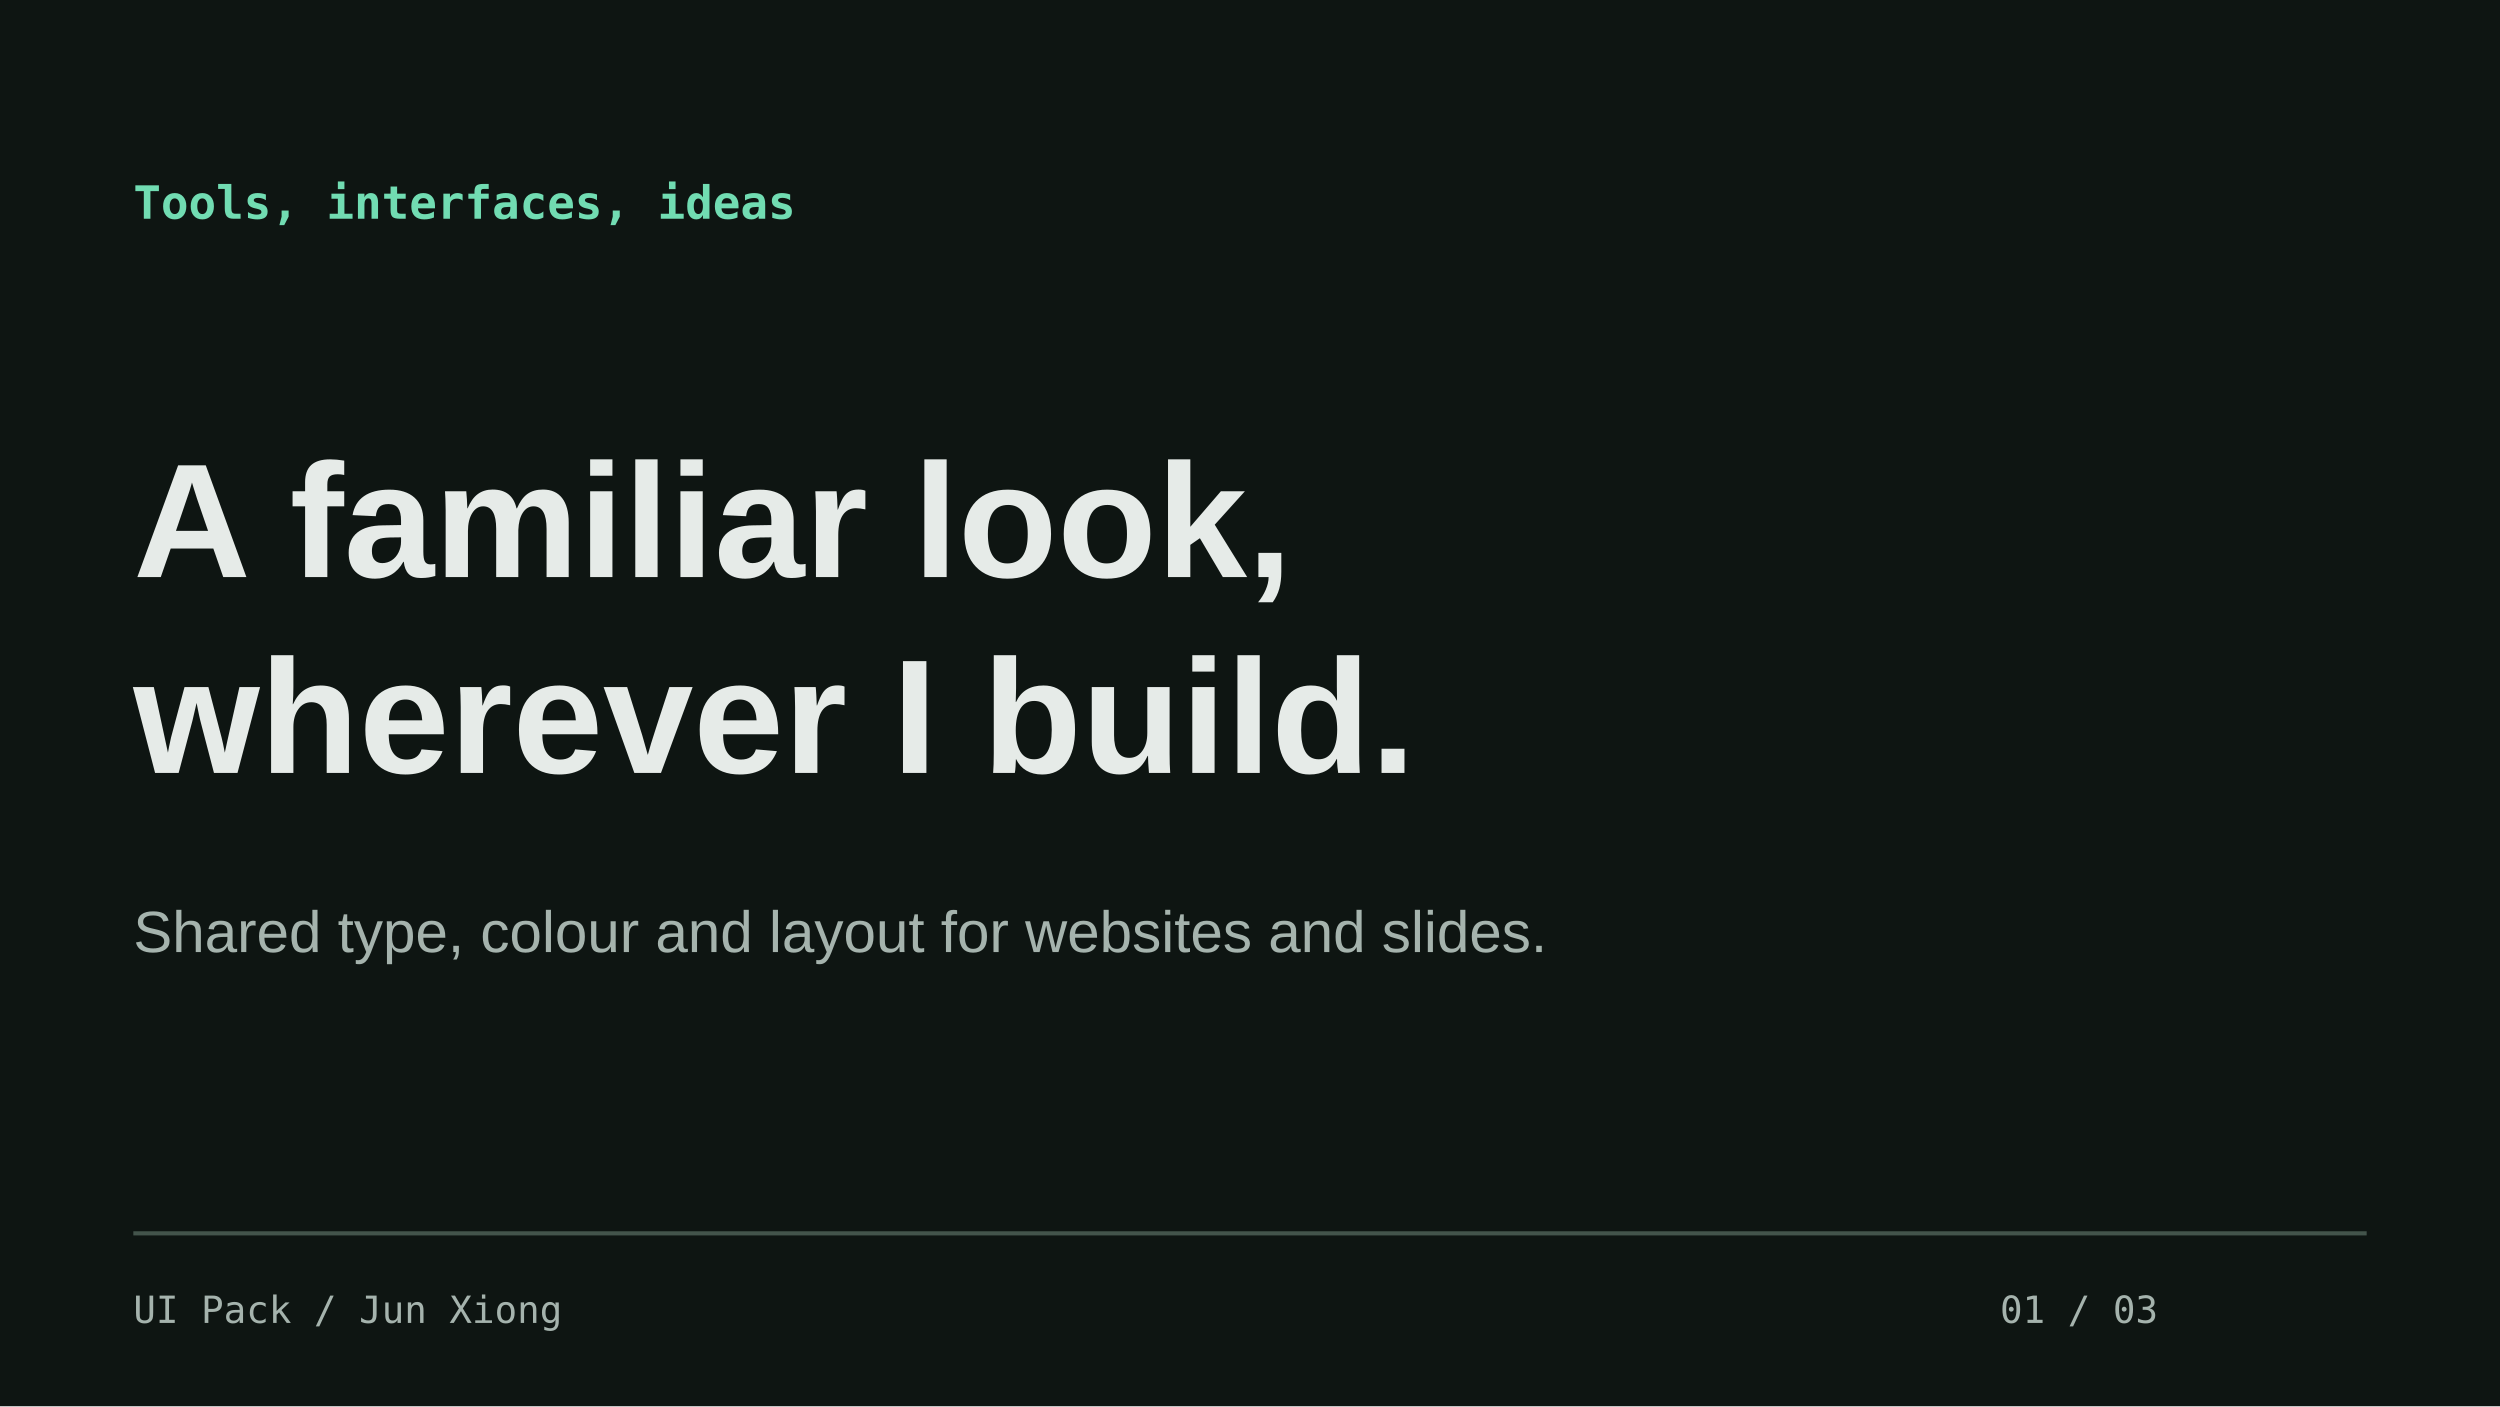
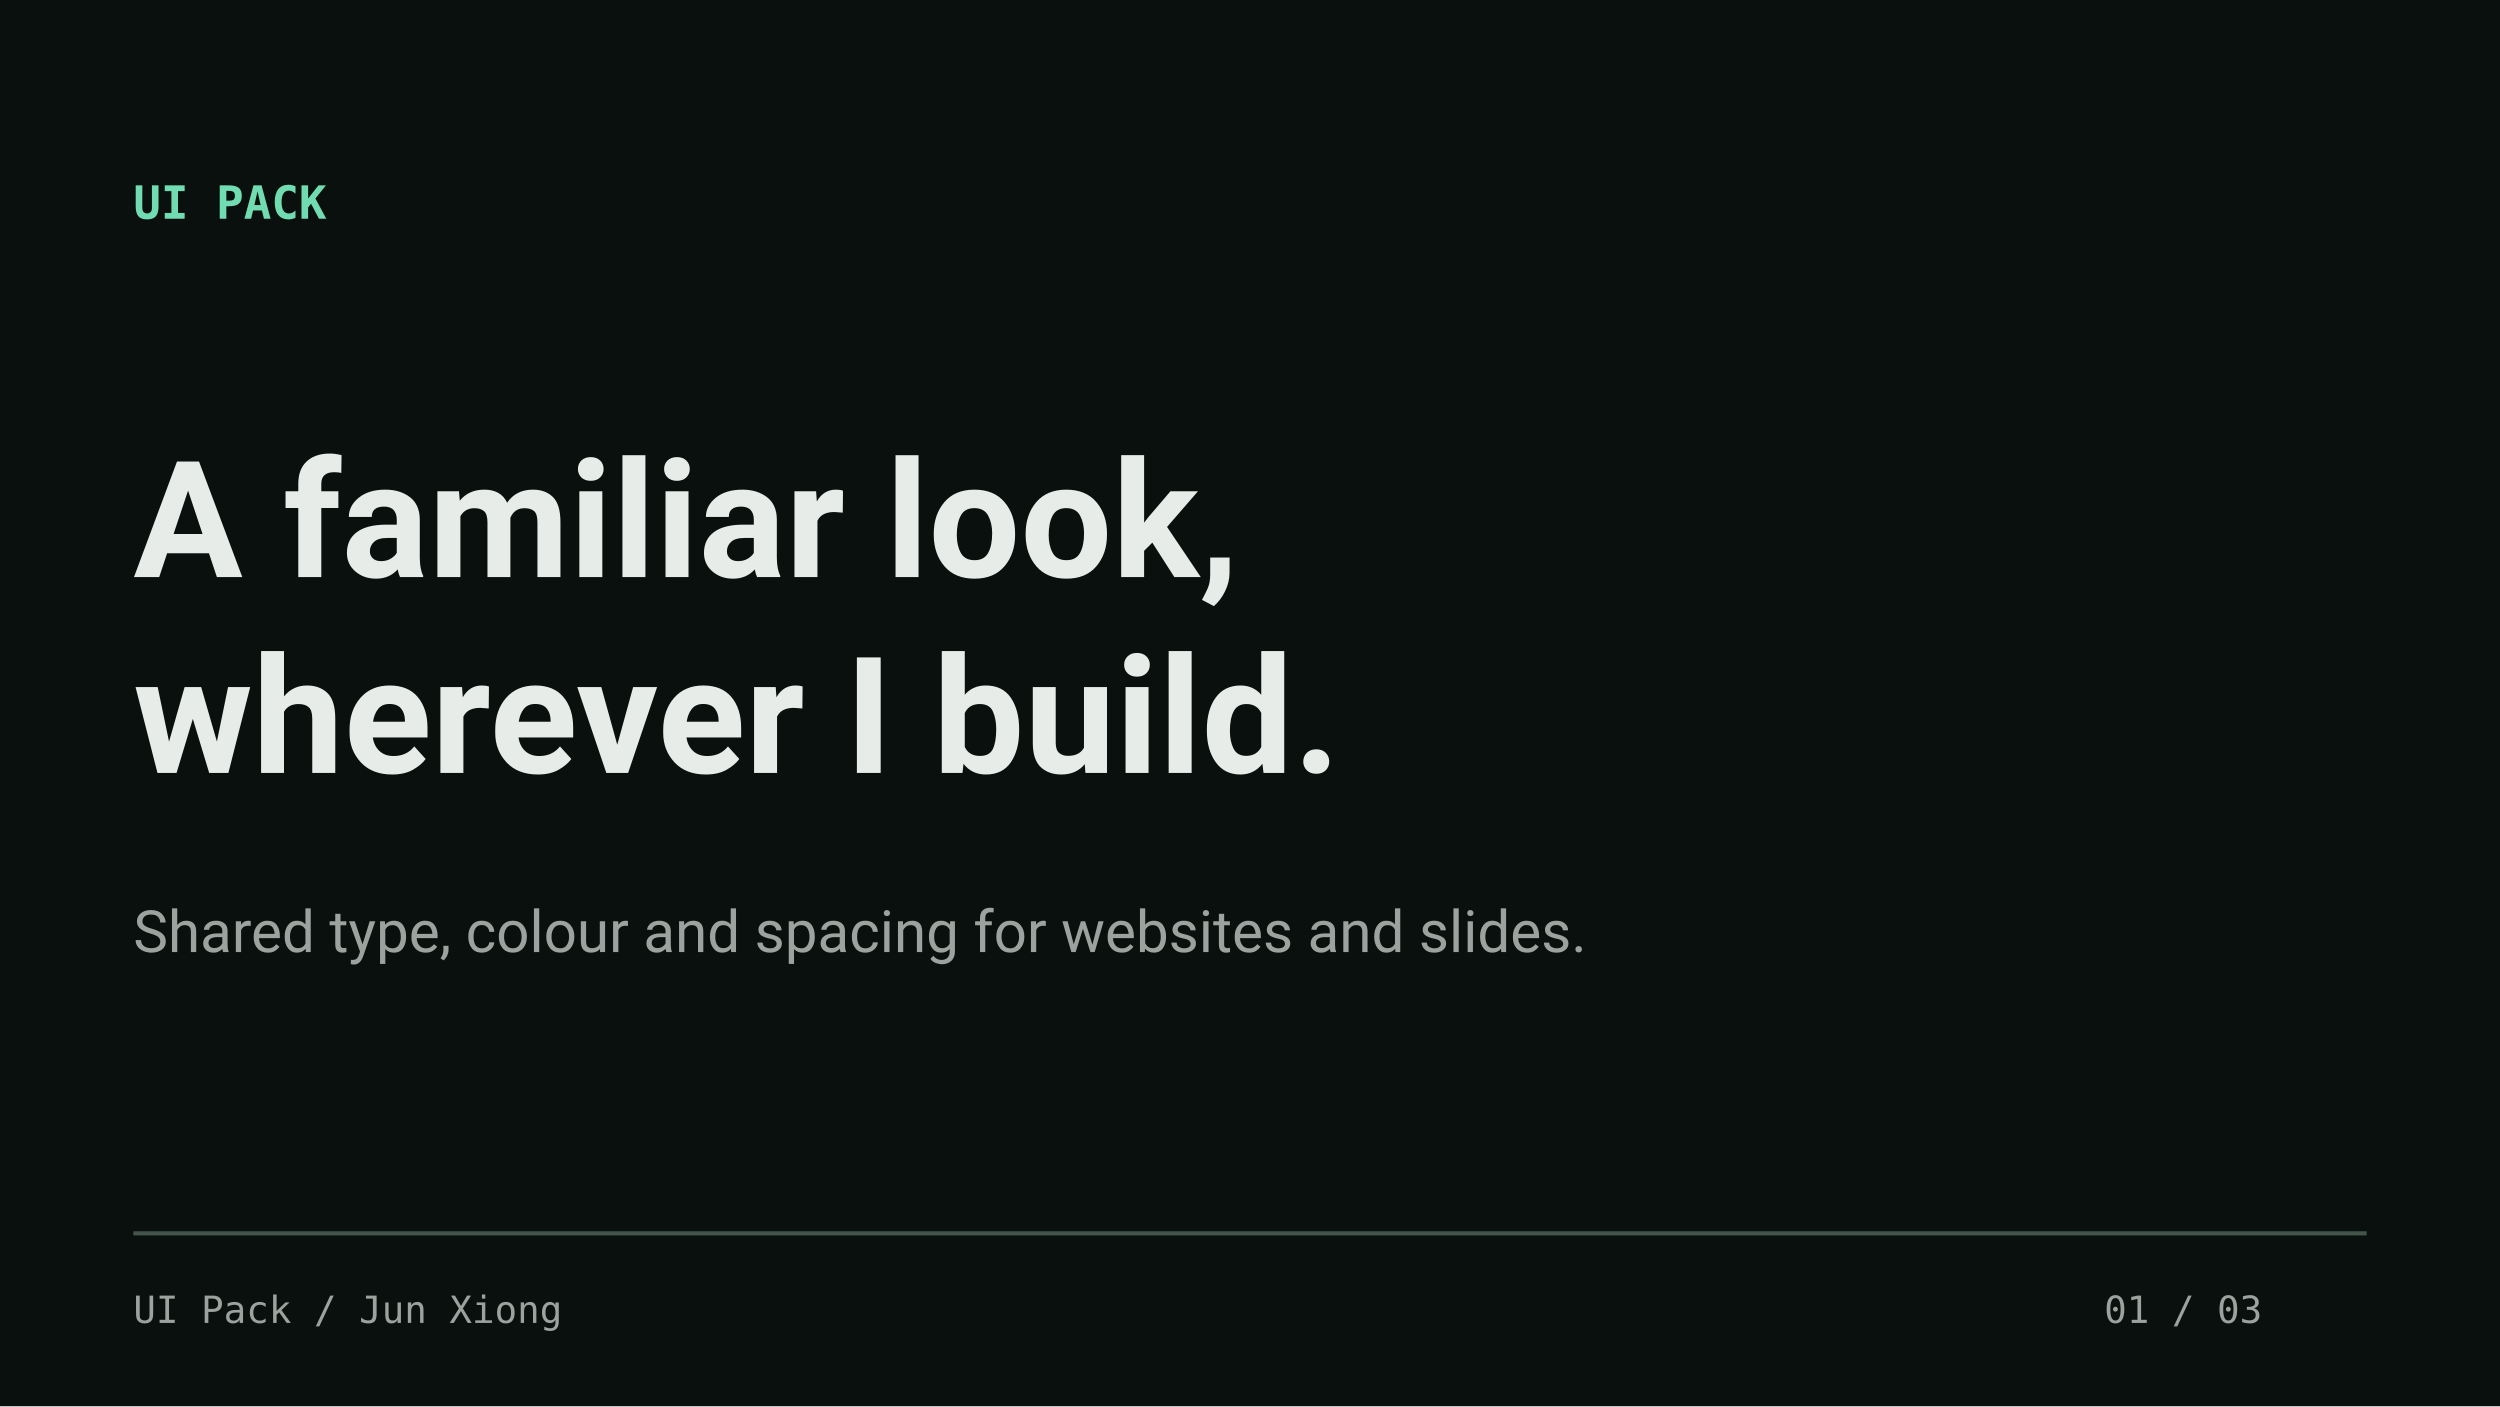
- <svg xmlns="http://www.w3.org/2000/svg" width="1200" height="675" viewBox="0 0 1200 675" role="img" aria-label="UI Pack opening slide starter">
-   <rect width="1200" height="675" fill="#0E1512" />
-   <text x="64" y="105" font-family="IBM Plex Mono, monospace" font-size="22" fill="#71DCB2" font-weight="700">Tools, interfaces, ideas</text>
-   <text x="64" y="277" font-family="IBM Plex Sans, Arial, sans-serif" font-size="78" fill="#E6EBE8" font-weight="600">A familiar look,</text>
-   <text x="64" y="371" font-family="IBM Plex Sans, Arial, sans-serif" font-size="78" fill="#E6EBE8" font-weight="600">wherever I build.</text>
-   <text x="64" y="457" font-family="IBM Plex Sans, Arial, sans-serif" font-size="28" fill="#A5B3AD" font-weight="400">Shared type, colour and layout for websites and slides.</text>
-   <path d="M64 592H1136" stroke="#43544B" stroke-width="2" />
-   <text x="64" y="635" font-family="IBM Plex Mono, monospace" font-size="18" fill="#A5B3AD" font-weight="400">UI Pack / Jun Xiong</text>
-   <text x="960" y="635" font-family="IBM Plex Mono, monospace" font-size="18" fill="#A5B3AD" font-weight="400">01 / 03</text>
+ <svg xmlns="http://www.w3.org/2000/svg" width="1200" height="675" viewBox="0 0 1200 675" role="img">
+   <rect width="1200" height="675" fill="#0a100d" />
+   <text x="64" y="105" font-family="ui-monospace, SFMono-Regular, Menlo, Consolas, monospace" font-size="22" fill="#71dcb2" font-weight="700">UI PACK</text>
+   <text x="64" y="277" font-family="system-ui, -apple-system, Segoe UI, Roboto, sans-serif" font-size="78" fill="#e8ece9" font-weight="600">A familiar look,</text>
+   <text x="64" y="371" font-family="system-ui, -apple-system, Segoe UI, Roboto, sans-serif" font-size="78" fill="#e8ece9" font-weight="600">wherever I build.</text>
+   <text x="64" y="457" font-family="system-ui, -apple-system, Segoe UI, Roboto, sans-serif" font-size="28" fill="#9aa39e" font-weight="400">Shared type, colour and spacing for websites and slides.</text>
+   <path d="M64 592H1136" stroke="#43544b" stroke-width="2" />
+   <text x="64" y="635" font-family="ui-monospace, SFMono-Regular, Menlo, Consolas, monospace" font-size="18" fill="#9aa39e" font-weight="400">UI Pack / Jun Xiong</text>
+   <text x="1010" y="635" font-family="ui-monospace, SFMono-Regular, Menlo, Consolas, monospace" font-size="18" fill="#9aa39e" font-weight="400">01 / 03</text>
</svg>
